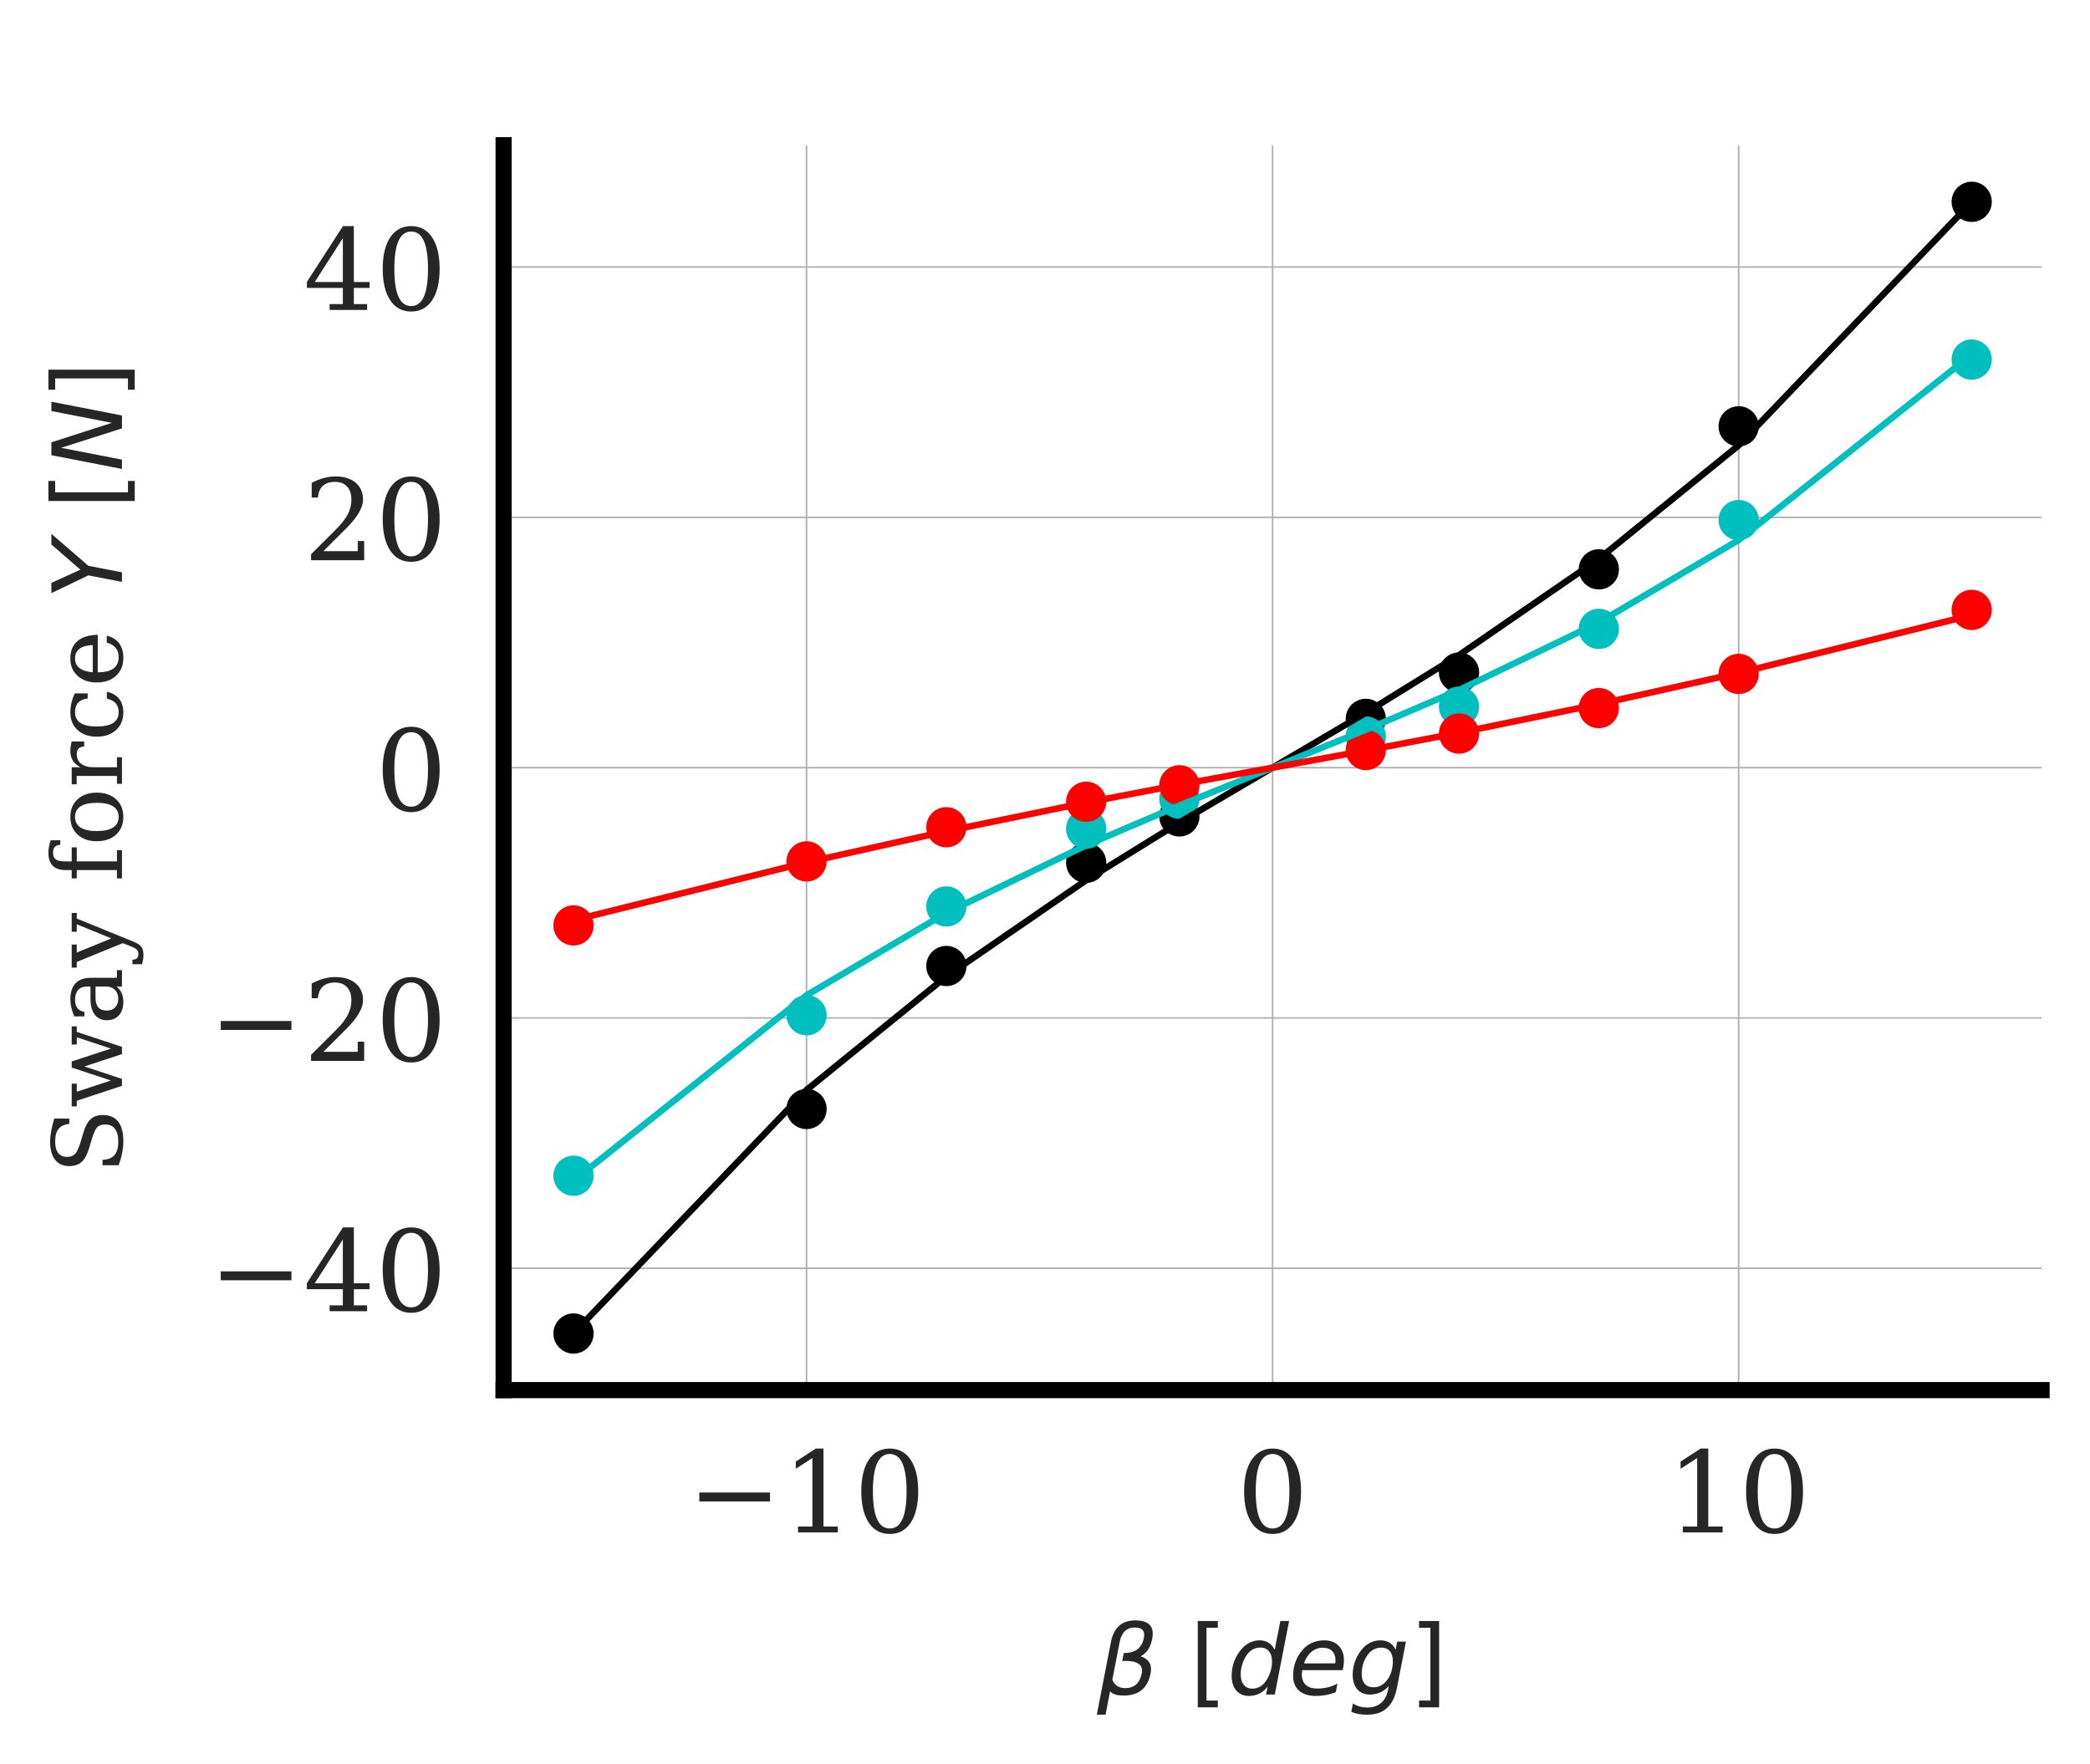
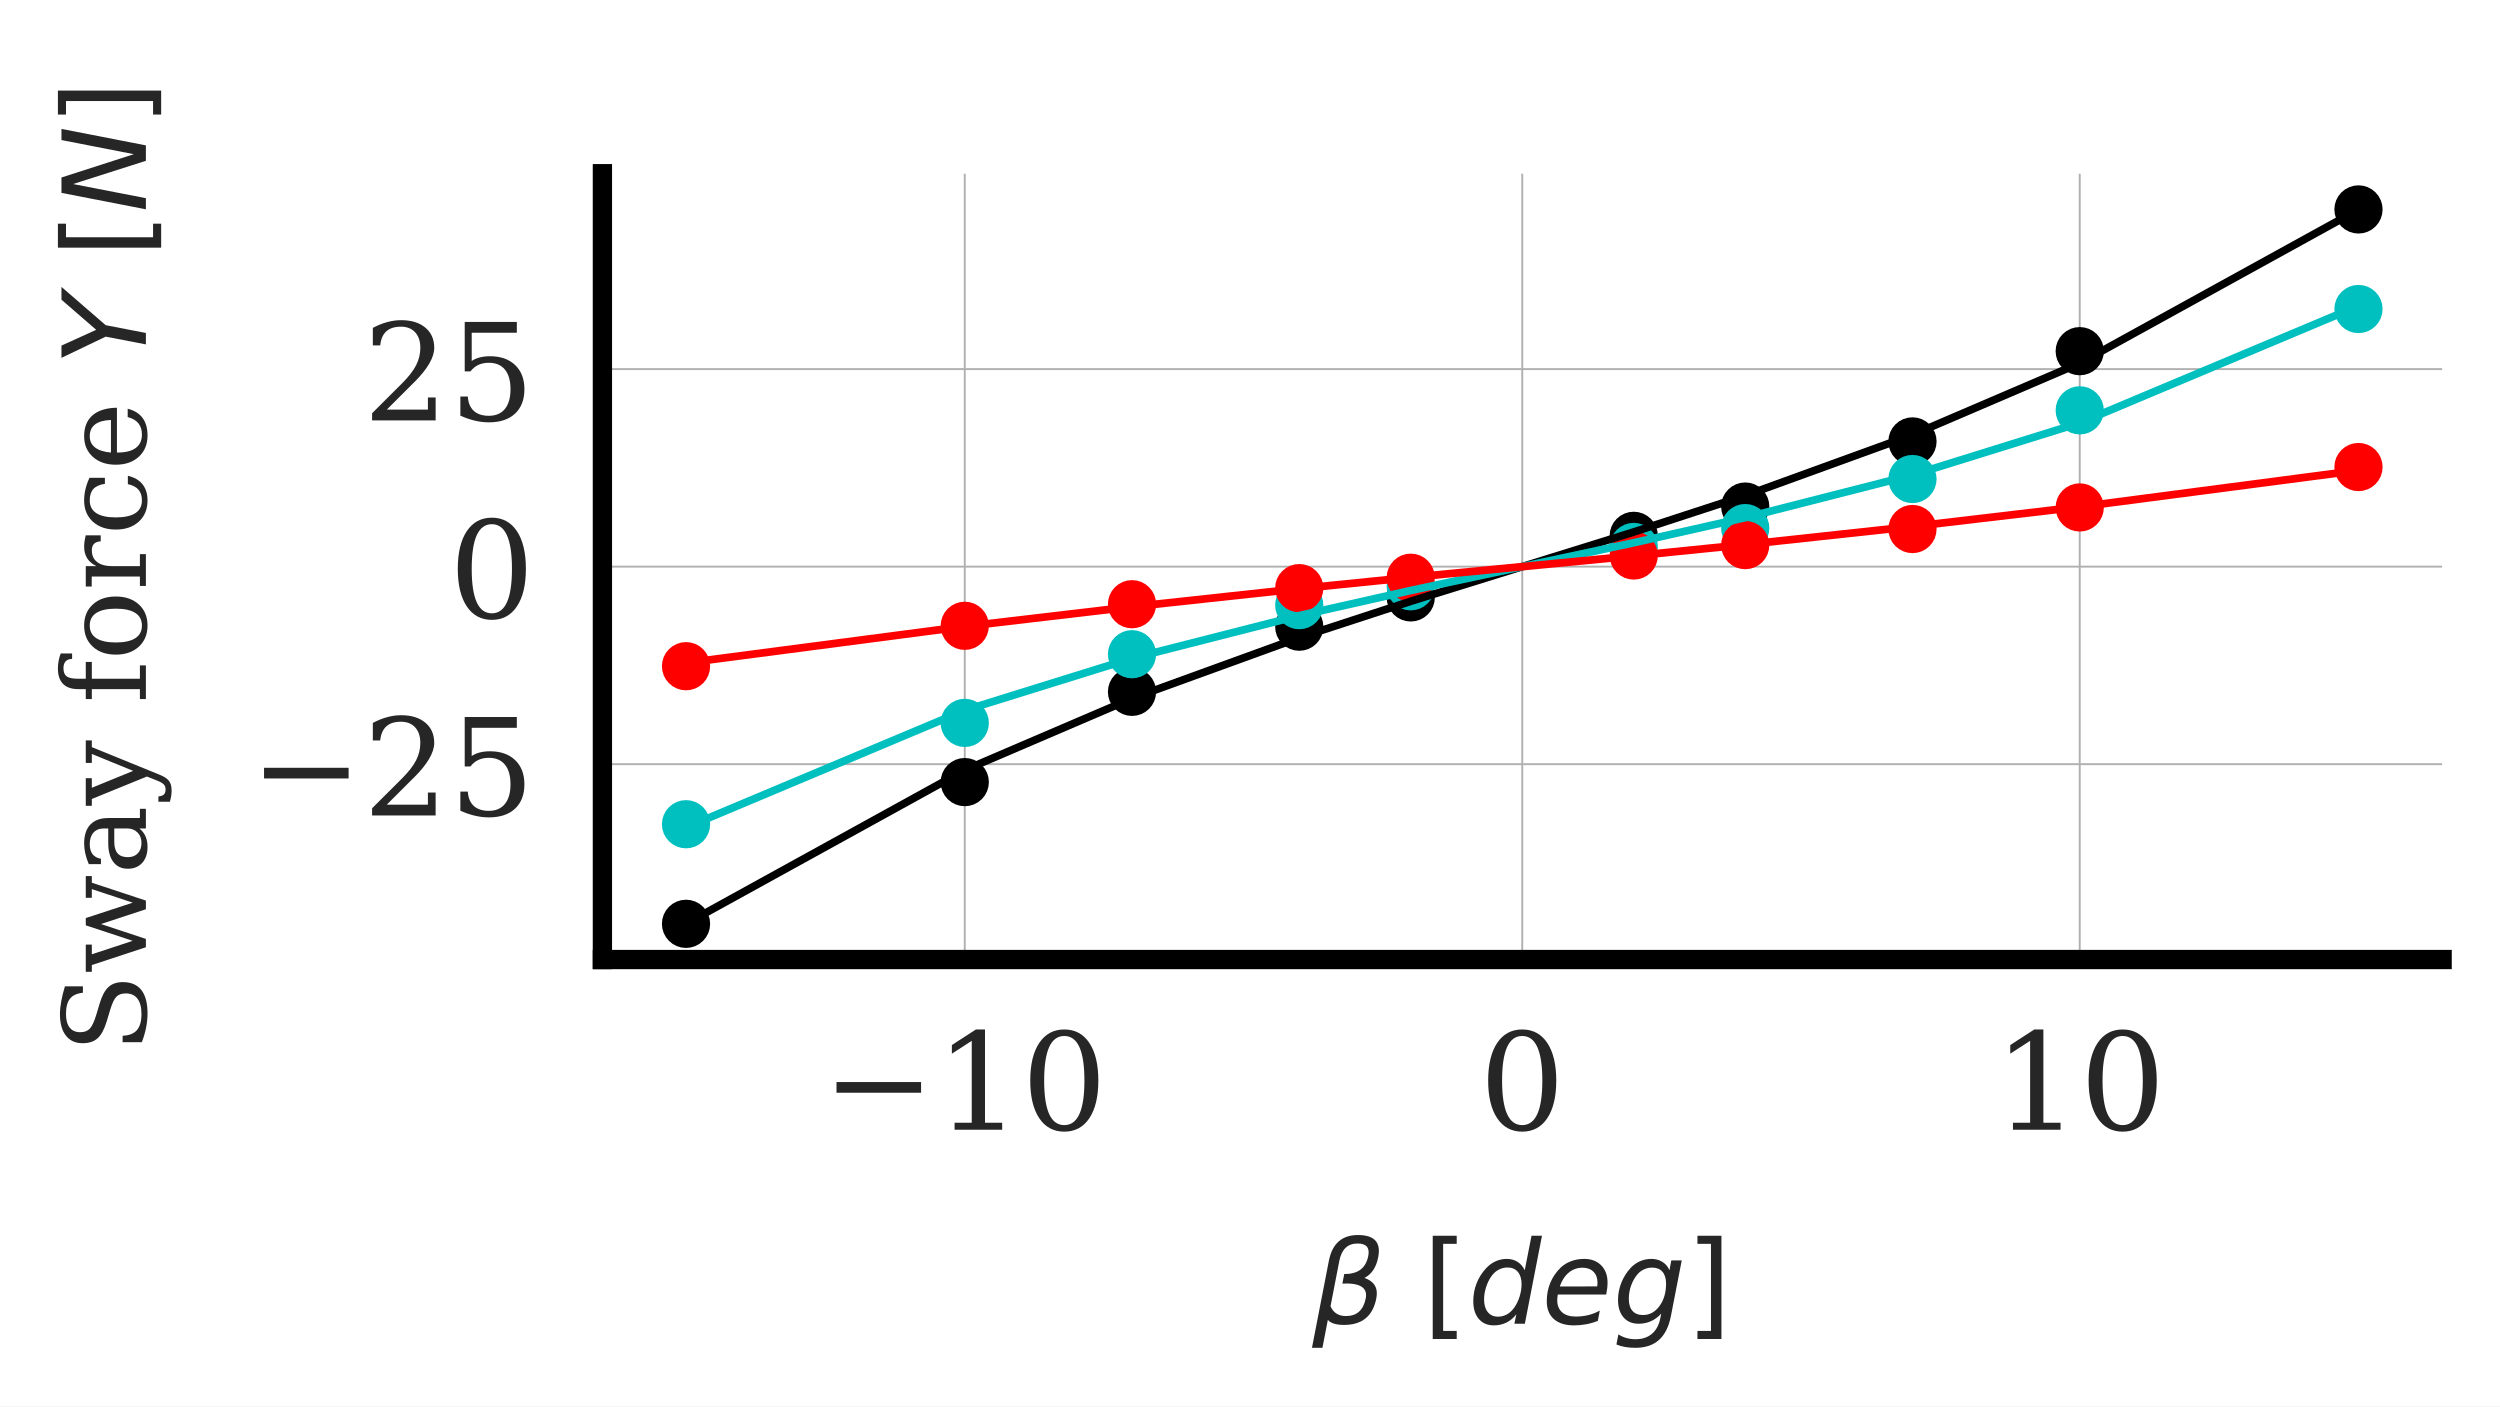
- <svg xmlns="http://www.w3.org/2000/svg" xmlns:xlink="http://www.w3.org/1999/xlink" width="129.54pt" height="109.312pt" viewBox="0 0 129.54 109.312" version="1.1">
+ <svg xmlns="http://www.w3.org/2000/svg" xmlns:xlink="http://www.w3.org/1999/xlink" width="129.54pt" height="72.874pt" viewBox="0 0 129.54 72.874" version="1.1">
  <defs>
    <style type="text/css">*{stroke-linejoin: round; stroke-linecap: butt}</style>
  </defs>
  <g id="figure_1">
    <g id="patch_1">
-       <path d="M 0 109.312  L 129.54 109.312  L 129.54 0  L 0 0  z " style="fill: #ffffff" />
+       <path d="M 0 72.874  L 129.54 72.874  L 129.54 0  L 0 0  z " style="fill: #ffffff" />
    </g>
    <g id="axes_1">
      <g id="patch_2">
-         <path d="M 31.214 86.157  L 126.54 86.157  L 126.54 9.001  L 31.214 9.001  z " style="fill: #ffffff" />
+         <path d="M 31.214 49.719  L 126.54 49.719  L 126.54 9.001  L 31.214 9.001  z " style="fill: #ffffff" />
      </g>
      <g id="matplotlib.axis_1">
        <g id="xtick_1">
          <g id="line2d_1">
-             <path d="M 49.99 86.157  L 49.99 9.001  " clip-path="url(#p5ebe70a305)" style="fill: none; stroke: #b0b0b0; stroke-width: 0.1; stroke-linecap: round" />
+             <path d="M 49.99 49.719  L 49.99 9.001  " clip-path="url(#pfb5cd82ca6)" style="fill: none; stroke: #b0b0b0; stroke-width: 0.1; stroke-linecap: round" />
          </g>
          <g id="line2d_2" />
          <g id="text_1">
-             <g style="fill: #262626" transform="translate(42.60321 94.97553) scale(0.07 -0.07)">
+             <g style="fill: #262626" transform="translate(42.60321 58.53835) scale(0.07 -0.07)">
              <defs>
                <path id="DejaVuSerif-2212" d="M 678 2259  L 4684 2259  L 4684 1753  L 678 1753  L 678 2259  z " transform="scale(0.015625)" />
                <path id="DejaVuSerif-31" d="M 909 0  L 909 331  L 1722 331  L 1722 4213  L 781 3603  L 781 4013  L 1919 4750  L 2350 4750  L 2350 331  L 3163 331  L 3163 0  L 909 0  z " transform="scale(0.015625)" />
                <path id="DejaVuSerif-30" d="M 2034 219  Q 2513 219 2750 744  Q 2988 1269 2988 2328  Q 2988 3391 2750 3916  Q 2513 4441 2034 4441  Q 1556 4441 1318 3916  Q 1081 3391 1081 2328  Q 1081 1269 1318 744  Q 1556 219 2034 219  z M 2034 -91  Q 1275 -91 848 546  Q 422 1184 422 2328  Q 422 3475 848 4112  Q 1275 4750 2034 4750  Q 2797 4750 3222 4112  Q 3647 3475 3647 2328  Q 3647 1184 3222 546  Q 2797 -91 2034 -91  z " transform="scale(0.015625)" />
              </defs>
              <use xlink:href="#DejaVuSerif-2212" />
              <use xlink:href="#DejaVuSerif-31" x="83.789" />
              <use xlink:href="#DejaVuSerif-30" x="147.412" />
            </g>
          </g>
        </g>
        <g id="xtick_2">
          <g id="line2d_3">
-             <path d="M 78.877 86.157  L 78.877 9.001  " clip-path="url(#p5ebe70a305)" style="fill: none; stroke: #b0b0b0; stroke-width: 0.1; stroke-linecap: round" />
+             <path d="M 78.877 49.719  L 78.877 9.001  " clip-path="url(#pfb5cd82ca6)" style="fill: none; stroke: #b0b0b0; stroke-width: 0.1; stroke-linecap: round" />
          </g>
          <g id="line2d_4" />
          <g id="text_2">
-             <g style="fill: #262626" transform="translate(76.64965 94.97553) scale(0.07 -0.07)">
+             <g style="fill: #262626" transform="translate(76.64965 58.53835) scale(0.07 -0.07)">
              <use xlink:href="#DejaVuSerif-30" />
            </g>
          </g>
        </g>
        <g id="xtick_3">
          <g id="line2d_5">
-             <path d="M 107.763 86.157  L 107.763 9.001  " clip-path="url(#p5ebe70a305)" style="fill: none; stroke: #b0b0b0; stroke-width: 0.1; stroke-linecap: round" />
+             <path d="M 107.763 49.719  L 107.763 9.001  " clip-path="url(#pfb5cd82ca6)" style="fill: none; stroke: #b0b0b0; stroke-width: 0.1; stroke-linecap: round" />
          </g>
          <g id="line2d_6" />
          <g id="text_3">
-             <g style="fill: #262626" transform="translate(103.3094 94.97553) scale(0.07 -0.07)">
+             <g style="fill: #262626" transform="translate(103.3094 58.53835) scale(0.07 -0.07)">
              <use xlink:href="#DejaVuSerif-31" />
              <use xlink:href="#DejaVuSerif-30" x="63.623" />
            </g>
          </g>
        </g>
        <g id="text_4">
-           <g style="fill: #262626" transform="translate(67.98652 105.0513) scale(0.06 -0.06)">
+           <g style="fill: #262626" transform="translate(67.98652 68.61413) scale(0.06 -0.06)">
            <defs>
              <path id="DejaVuSans-Oblique-3b2" d="M 872 216  L 572 -1331  L -6 -1331  L 928 3478  Q 1206 4903 2538 4903  Q 3888 4903 3659 3700  Q 3503 2844 2894 2531  Q 3713 2250 3553 1416  Q 3272 -69 1759 -66  Q 1097 -63 872 216  z M 1019 966  Q 1259 422 1875 425  Q 2775 425 2966 1406  Q 3138 2288 1675 2219  L 1778 2750  Q 2909 2731 3106 3750  Q 3241 4438 2509 4434  Q 1691 4434 1503 3459  L 1019 966  z " transform="scale(0.015625)" />
              <path id="DejaVuSerif-20" transform="scale(0.015625)" />
              <path id="DejaVuSans-5b" d="M 550 4863  L 1875 4863  L 1875 4416  L 1125 4416  L 1125 -397  L 1875 -397  L 1875 -844  L 550 -844  L 550 4863  z " transform="scale(0.015625)" />
              <path id="DejaVuSans-Oblique-64" d="M 2675 525  Q 2444 222 2128 65  Q 1813 -91 1428 -91  Q 903 -91 598 267  Q 294 625 294 1247  Q 294 1766 478 2236  Q 663 2706 1013 3078  Q 1244 3325 1534 3454  Q 1825 3584 2144 3584  Q 2481 3584 2739 3421  Q 2997 3259 3138 2956  L 3513 4863  L 4091 4863  L 3144 0  L 2566 0  L 2675 525  z M 891 1350  Q 891 897 1095 644  Q 1300 391 1663 391  Q 1931 391 2161 520  Q 2391 650 2566 903  Q 2750 1166 2856 1509  Q 2963 1853 2963 2188  Q 2963 2622 2758 2865  Q 2553 3109 2194 3109  Q 1922 3109 1687 2981  Q 1453 2853 1288 2613  Q 1106 2353 998 2009  Q 891 1666 891 1350  z " transform="scale(0.015625)" />
              <path id="DejaVuSans-Oblique-65" d="M 3078 2063  Q 3088 2113 3092 2166  Q 3097 2219 3097 2272  Q 3097 2653 2873 2875  Q 2650 3097 2266 3097  Q 1838 3097 1509 2826  Q 1181 2556 1013 2059  L 3078 2063  z M 3578 1613  L 903 1613  Q 884 1494 878 1425  Q 872 1356 872 1306  Q 872 872 1139 634  Q 1406 397 1894 397  Q 2269 397 2603 481  Q 2938 566 3225 728  L 3116 159  Q 2806 34 2476 -28  Q 2147 -91 1806 -91  Q 1078 -91 686 257  Q 294 606 294 1247  Q 294 1794 489 2264  Q 684 2734 1063 3103  Q 1306 3334 1642 3459  Q 1978 3584 2356 3584  Q 2950 3584 3301 3228  Q 3653 2872 3653 2272  Q 3653 2128 3634 1964  Q 3616 1800 3578 1613  z " transform="scale(0.015625)" />
              <path id="DejaVuSans-Oblique-67" d="M 3816 3500  L 3219 434  Q 3047 -456 2561 -893  Q 2075 -1331 1253 -1331  Q 950 -1331 690 -1286  Q 431 -1241 206 -1147  L 313 -588  Q 525 -725 762 -790  Q 1000 -856 1269 -856  Q 1816 -856 2167 -557  Q 2519 -259 2631 300  L 2681 563  Q 2441 288 2122 144  Q 1803 0 1434 0  Q 903 0 598 351  Q 294 703 294 1319  Q 294 1803 478 2267  Q 663 2731 997 3091  Q 1219 3328 1514 3456  Q 1809 3584 2131 3584  Q 2484 3584 2746 3420  Q 3009 3256 3138 2956  L 3238 3500  L 3816 3500  z M 2950 2216  Q 2950 2641 2750 2872  Q 2550 3103 2181 3103  Q 1953 3103 1747 3012  Q 1541 2922 1394 2759  Q 1156 2491 1023 2127  Q 891 1763 891 1375  Q 891 944 1092 712  Q 1294 481 1672 481  Q 2219 481 2584 976  Q 2950 1472 2950 2216  z " transform="scale(0.015625)" />
              <path id="DejaVuSans-5d" d="M 1947 4863  L 1947 -844  L 622 -844  L 622 -397  L 1369 -397  L 1369 4416  L 622 4416  L 622 4863  L 1947 4863  z " transform="scale(0.015625)" />
            </defs>
            <use xlink:href="#DejaVuSans-Oblique-3b2" transform="translate(0 0.390625)" />
            <use xlink:href="#DejaVuSerif-20" transform="translate(63.81836 0.390625)" />
            <use xlink:href="#DejaVuSans-5b" transform="translate(95.60547 0.390625)" />
            <use xlink:href="#DejaVuSans-Oblique-64" transform="translate(134.6191 0.390625)" />
            <use xlink:href="#DejaVuSans-Oblique-65" transform="translate(198.0957 0.390625)" />
            <use xlink:href="#DejaVuSans-Oblique-67" transform="translate(259.6191 0.390625)" />
            <use xlink:href="#DejaVuSans-5d" transform="translate(323.0957 0.390625)" />
          </g>
        </g>
      </g>
      <g id="matplotlib.axis_2">
        <g id="ytick_1">
          <g id="line2d_7">
-             <path d="M 31.214 78.608  L 126.54 78.608  " clip-path="url(#p5ebe70a305)" style="fill: none; stroke: #b0b0b0; stroke-width: 0.1; stroke-linecap: round" />
+             <path d="M 31.214 39.595  L 126.54 39.595  " clip-path="url(#pfb5cd82ca6)" style="fill: none; stroke: #b0b0b0; stroke-width: 0.1; stroke-linecap: round" />
          </g>
          <g id="line2d_8" />
          <g id="text_5">
-             <g style="fill: #262626" transform="translate(12.94024 81.26784) scale(0.07 -0.07)">
-               <defs>
-                 <path id="DejaVuSerif-34" d="M 2234 1581  L 2234 4063  L 641 1581  L 2234 1581  z M 3609 0  L 1484 0  L 1484 331  L 2234 331  L 2234 1247  L 197 1247  L 197 1588  L 2241 4750  L 2859 4750  L 2859 1581  L 3750 1581  L 3750 1247  L 2859 1247  L 2859 331  L 3609 331  L 3609 0  z " transform="scale(0.015625)" />
-               </defs>
-               <use xlink:href="#DejaVuSerif-2212" />
-               <use xlink:href="#DejaVuSerif-34" x="83.789" />
-               <use xlink:href="#DejaVuSerif-30" x="147.412" />
-             </g>
-           </g>
-         </g>
-         <g id="ytick_2">
-           <g id="line2d_9">
-             <path d="M 31.214 63.094  L 126.54 63.094  " clip-path="url(#p5ebe70a305)" style="fill: none; stroke: #b0b0b0; stroke-width: 0.1; stroke-linecap: round" />
-           </g>
-           <g id="line2d_10" />
-           <g id="text_6">
-             <g style="fill: #262626" transform="translate(12.94024 65.75298) scale(0.07 -0.07)">
+             <g style="fill: #262626" transform="translate(12.94024 42.25441) scale(0.07 -0.07)">
              <defs>
                <path id="DejaVuSerif-32" d="M 819 3553  L 469 3553  L 469 4384  Q 803 4563 1142 4656  Q 1481 4750 1806 4750  Q 2534 4750 2956 4397  Q 3378 4044 3378 3438  Q 3378 2753 2422 1800  Q 2347 1728 2309 1691  L 1131 513  L 3078 513  L 3078 1088  L 3444 1088  L 3444 0  L 434 0  L 434 341  L 1850 1753  Q 2319 2222 2519 2614  Q 2719 3006 2719 3438  Q 2719 3909 2473 4175  Q 2228 4441 1797 4441  Q 1350 4441 1106 4219  Q 863 3997 819 3553  z " transform="scale(0.015625)" />
+                 <path id="DejaVuSerif-35" d="M 3219 4666  L 3219 4153  L 1081 4153  L 1081 2816  Q 1244 2928 1461 2984  Q 1678 3041 1947 3041  Q 2703 3041 3140 2622  Q 3578 2203 3578 1478  Q 3578 738 3136 323  Q 2694 -91 1894 -91  Q 1572 -91 1234 -12  Q 897 66 544 225  L 544 1131  L 897 1131  Q 925 688 1179 453  Q 1434 219 1894 219  Q 2388 219 2653 544  Q 2919 869 2919 1478  Q 2919 2084 2655 2407  Q 2391 2731 1894 2731  Q 1613 2731 1398 2631  Q 1184 2531 1019 2322  L 750 2322  L 750 4666  L 3219 4666  z " transform="scale(0.015625)" />
              </defs>
              <use xlink:href="#DejaVuSerif-2212" />
              <use xlink:href="#DejaVuSerif-32" x="83.789" />
-               <use xlink:href="#DejaVuSerif-30" x="147.412" />
+               <use xlink:href="#DejaVuSerif-35" x="147.412" />
+             </g>
+           </g>
+         </g>
+         <g id="ytick_2">
+           <g id="line2d_9">
+             <path d="M 31.214 29.36  L 126.54 29.36  " clip-path="url(#pfb5cd82ca6)" style="fill: none; stroke: #b0b0b0; stroke-width: 0.1; stroke-linecap: round" />
+           </g>
+           <g id="line2d_10" />
+           <g id="text_6">
+             <g style="fill: #262626" transform="translate(23.25977 32.01953) scale(0.07 -0.07)">
+               <use xlink:href="#DejaVuSerif-30" />
            </g>
          </g>
        </g>
        <g id="ytick_3">
          <g id="line2d_11">
-             <path d="M 31.214 47.579  L 126.54 47.579  " clip-path="url(#p5ebe70a305)" style="fill: none; stroke: #b0b0b0; stroke-width: 0.1; stroke-linecap: round" />
+             <path d="M 31.214 19.125  L 126.54 19.125  " clip-path="url(#pfb5cd82ca6)" style="fill: none; stroke: #b0b0b0; stroke-width: 0.1; stroke-linecap: round" />
          </g>
          <g id="line2d_12" />
          <g id="text_7">
-             <g style="fill: #262626" transform="translate(23.25977 50.23812) scale(0.07 -0.07)">
-               <use xlink:href="#DejaVuSerif-30" />
-             </g>
-           </g>
-         </g>
-         <g id="ytick_4">
-           <g id="line2d_13">
-             <path d="M 31.214 32.064  L 126.54 32.064  " clip-path="url(#p5ebe70a305)" style="fill: none; stroke: #b0b0b0; stroke-width: 0.1; stroke-linecap: round" />
-           </g>
-           <g id="line2d_14" />
-           <g id="text_8">
-             <g style="fill: #262626" transform="translate(18.80602 34.72327) scale(0.07 -0.07)">
+             <g style="fill: #262626" transform="translate(18.80602 21.78465) scale(0.07 -0.07)">
              <use xlink:href="#DejaVuSerif-32" />
-               <use xlink:href="#DejaVuSerif-30" x="63.623" />
-             </g>
-           </g>
-         </g>
-         <g id="ytick_5">
-           <g id="line2d_15">
-             <path d="M 31.214 16.549  L 126.54 16.549  " clip-path="url(#p5ebe70a305)" style="fill: none; stroke: #b0b0b0; stroke-width: 0.1; stroke-linecap: round" />
-           </g>
-           <g id="line2d_16" />
-           <g id="text_9">
-             <g style="fill: #262626" transform="translate(18.80602 19.20841) scale(0.07 -0.07)">
-               <use xlink:href="#DejaVuSerif-34" />
-               <use xlink:href="#DejaVuSerif-30" x="63.623" />
-             </g>
-           </g>
-         </g>
-         <g id="text_10">
-           <g style="fill: #262626" transform="translate(7.56024 72.77867) rotate(-90) scale(0.06 -0.06)">
+               <use xlink:href="#DejaVuSerif-35" x="63.623" />
+             </g>
+           </g>
+         </g>
+         <g id="text_8">
+           <g style="fill: #262626" transform="translate(7.56024 54.56008) rotate(-90) scale(0.06 -0.06)">
            <defs>
              <path id="DejaVuSerif-53" d="M 594 225  L 594 1288  L 953 1284  Q 969 753 1261 498  Q 1553 244 2150 244  Q 2706 244 2998 464  Q 3291 684 3291 1106  Q 3291 1444 3114 1625  Q 2938 1806 2369 1978  L 1753 2163  Q 1084 2366 811 2669  Q 538 2972 538 3500  Q 538 4094 959 4422  Q 1381 4750 2144 4750  Q 2469 4750 2856 4679  Q 3244 4609 3681 4475  L 3681 3481  L 3328 3481  Q 3275 3975 2998 4195  Q 2722 4416 2156 4416  Q 1663 4416 1405 4214  Q 1147 4013 1147 3628  Q 1147 3294 1340 3103  Q 1534 2913 2163 2725  L 2741 2553  Q 3375 2363 3645 2067  Q 3916 1772 3916 1275  Q 3916 597 3481 253  Q 3047 -91 2188 -91  Q 1803 -91 1404 -12  Q 1006 66 594 225  z " transform="scale(0.015625)" />
              <path id="DejaVuSerif-77" d="M 3072 3322  L 3922 728  L 4672 2988  L 4191 2988  L 4191 3322  L 5394 3322  L 5394 2988  L 5025 2988  L 4038 0  L 3559 0  L 2741 2484  L 1919 0  L 1459 0  L 475 2988  L 103 2988  L 103 3322  L 1606 3322  L 1606 2988  L 1069 2988  L 1813 728  L 2669 3322  L 3072 3322  z " transform="scale(0.015625)" />
              <path id="DejaVuSerif-61" d="M 2547 1044  L 2547 1747  L 1806 1747  Q 1378 1747 1168 1562  Q 959 1378 959 997  Q 959 650 1171 447  Q 1384 244 1747 244  Q 2106 244 2326 466  Q 2547 688 2547 1044  z M 3122 2075  L 3122 331  L 3634 331  L 3634 0  L 2547 0  L 2547 359  Q 2356 128 2106 18  Q 1856 -91 1522 -91  Q 969 -91 644 203  Q 319 497 319 997  Q 319 1513 691 1797  Q 1063 2081 1741 2081  L 2547 2081  L 2547 2309  Q 2547 2688 2317 2895  Q 2088 3103 1672 3103  Q 1328 3103 1125 2947  Q 922 2791 872 2484  L 575 2484  L 575 3156  Q 875 3284 1158 3348  Q 1441 3413 1709 3413  Q 2400 3413 2761 3070  Q 3122 2728 3122 2075  z " transform="scale(0.015625)" />
              <path id="DejaVuSerif-79" d="M 1381 -609  L 1600 -56  L 359 2988  L -19 2988  L -19 3322  L 1509 3322  L 1509 2988  L 978 2988  L 1913 703  L 2847 2988  L 2350 2988  L 2350 3322  L 3597 3322  L 3597 2988  L 3225 2988  L 1703 -750  Q 1547 -1138 1356 -1280  Q 1166 -1422 819 -1422  Q 672 -1422 517 -1397  Q 363 -1372 206 -1325  L 206 -691  L 500 -691  Q 519 -903 608 -995  Q 697 -1088 884 -1088  Q 1056 -1088 1161 -992  Q 1266 -897 1381 -609  z " transform="scale(0.015625)" />
              <path id="DejaVuSerif-66" d="M 2753 4078  L 2450 4078  Q 2447 4313 2317 4434  Q 2188 4556 1941 4556  Q 1619 4556 1487 4379  Q 1356 4203 1356 3750  L 1356 3322  L 2284 3322  L 2284 2988  L 1356 2988  L 1356 331  L 2094 331  L 2094 0  L 231 0  L 231 331  L 781 331  L 781 2988  L 231 2988  L 231 3322  L 781 3322  L 781 3738  Q 781 4294 1070 4578  Q 1359 4863 1919 4863  Q 2128 4863 2337 4825  Q 2547 4788 2753 4709  L 2753 4078  z " transform="scale(0.015625)" />
              <path id="DejaVuSerif-6f" d="M 1925 219  Q 2388 219 2623 584  Q 2859 950 2859 1663  Q 2859 2375 2623 2739  Q 2388 3103 1925 3103  Q 1463 3103 1227 2739  Q 991 2375 991 1663  Q 991 950 1228 584  Q 1466 219 1925 219  z M 1925 -91  Q 1200 -91 759 389  Q 319 869 319 1663  Q 319 2456 758 2934  Q 1197 3413 1925 3413  Q 2653 3413 3092 2934  Q 3531 2456 3531 1663  Q 3531 869 3092 389  Q 2653 -91 1925 -91  z " transform="scale(0.015625)" />
              <path id="DejaVuSerif-72" d="M 3059 3328  L 3059 2497  L 2728 2497  Q 2713 2744 2591 2866  Q 2469 2988 2234 2988  Q 1809 2988 1582 2694  Q 1356 2400 1356 1850  L 1356 331  L 2022 331  L 2022 0  L 263 0  L 263 331  L 781 331  L 781 2994  L 231 2994  L 231 3322  L 1356 3322  L 1356 2731  Q 1525 3078 1790 3245  Q 2056 3413 2438 3413  Q 2578 3413 2733 3391  Q 2888 3369 3059 3328  z " transform="scale(0.015625)" />
              <path id="DejaVuSerif-63" d="M 3291 997  Q 3169 466 2822 187  Q 2475 -91 1925 -91  Q 1200 -91 759 389  Q 319 869 319 1663  Q 319 2459 759 2936  Q 1200 3413 1925 3413  Q 2241 3413 2553 3339  Q 2866 3266 3181 3116  L 3181 2266  L 2847 2266  Q 2781 2703 2561 2903  Q 2341 3103 1931 3103  Q 1466 3103 1228 2742  Q 991 2381 991 1663  Q 991 944 1227 581  Q 1463 219 1931 219  Q 2303 219 2525 412  Q 2747 606 2828 997  L 3291 997  z " transform="scale(0.015625)" />
              <path id="DejaVuSerif-65" d="M 3469 1600  L 991 1600  L 991 1575  Q 991 903 1244 561  Q 1497 219 1991 219  Q 2369 219 2611 417  Q 2853 616 2950 1006  L 3413 1006  Q 3275 459 2904 184  Q 2534 -91 1931 -91  Q 1203 -91 761 389  Q 319 869 319 1663  Q 319 2450 753 2931  Q 1188 3413 1894 3413  Q 2647 3413 3050 2948  Q 3453 2484 3469 1600  z M 2791 1931  Q 2772 2513 2545 2808  Q 2319 3103 1894 3103  Q 1497 3103 1269 2806  Q 1041 2509 991 1931  L 2791 1931  z " transform="scale(0.015625)" />
              <path id="DejaVuSans-Oblique-59" d="M 403 4666  L 1081 4666  L 1953 2747  L 3616 4666  L 4325 4666  L 2209 2222  L 1778 0  L 1147 0  L 1575 2222  L 403 4666  z " transform="scale(0.015625)" />
              <path id="DejaVuSans-Oblique-4e" d="M 1081 4666  L 1931 4666  L 3219 666  L 4000 4666  L 4616 4666  L 3706 0  L 2853 0  L 1569 4025  L 788 0  L 172 0  L 1081 4666  z " transform="scale(0.015625)" />
            </defs>
            <use xlink:href="#DejaVuSerif-53" transform="translate(0 0.015625)" />
            <use xlink:href="#DejaVuSerif-77" transform="translate(68.50586 0.015625)" />
            <use xlink:href="#DejaVuSerif-61" transform="translate(154.1016 0.015625)" />
            <use xlink:href="#DejaVuSerif-79" transform="translate(213.7207 0.015625)" />
            <use xlink:href="#DejaVuSerif-20" transform="translate(270.2148 0.015625)" />
            <use xlink:href="#DejaVuSerif-66" transform="translate(302.002 0.015625)" />
            <use xlink:href="#DejaVuSerif-6f" transform="translate(339.0137 0.015625)" />
            <use xlink:href="#DejaVuSerif-72" transform="translate(399.2188 0.015625)" />
            <use xlink:href="#DejaVuSerif-63" transform="translate(447.0215 0.015625)" />
            <use xlink:href="#DejaVuSerif-65" transform="translate(503.0273 0.015625)" />
            <use xlink:href="#DejaVuSerif-20" transform="translate(562.207 0.015625)" />
            <use xlink:href="#DejaVuSans-Oblique-59" transform="translate(593.9941 0.015625)" />
            <use xlink:href="#DejaVuSerif-20" transform="translate(655.0781 0.015625)" />
            <use xlink:href="#DejaVuSans-5b" transform="translate(686.8652 0.015625)" />
            <use xlink:href="#DejaVuSans-Oblique-4e" transform="translate(725.8789 0.015625)" />
            <use xlink:href="#DejaVuSans-5d" transform="translate(800.6836 0.015625)" />
          </g>
        </g>
      </g>
+       <g id="line2d_13">
+         <defs>
+           <path id="m2be2bae7e8" d="M 0 0.75  C 0.199 0.75 0.39 0.671 0.53 0.53  C 0.671 0.39 0.75 0.199 0.75 0  C 0.75 -0.199 0.671 -0.39 0.53 -0.53  C 0.39 -0.671 0.199 -0.75 0 -0.75  C -0.199 -0.75 -0.39 -0.671 -0.53 -0.53  C -0.671 -0.39 -0.75 -0.199 -0.75 0  C -0.75 0.199 -0.671 0.39 -0.53 0.53  C -0.39 0.671 -0.199 0.75 0 0.75  z " style="stroke: #000000" />
+         </defs>
+         <g clip-path="url(#pfb5cd82ca6)">
+           <use xlink:href="#m2be2bae7e8" x="35.547" y="47.869" style="stroke: #000000" />
+           <use xlink:href="#m2be2bae7e8" x="49.99" y="40.525" style="stroke: #000000" />
+           <use xlink:href="#m2be2bae7e8" x="58.656" y="35.848" style="stroke: #000000" />
+           <use xlink:href="#m2be2bae7e8" x="67.322" y="32.472" style="stroke: #000000" />
+           <use xlink:href="#m2be2bae7e8" x="73.099" y="30.955" style="stroke: #000000" />
+           <use xlink:href="#m2be2bae7e8" x="84.654" y="27.765" style="stroke: #000000" />
+           <use xlink:href="#m2be2bae7e8" x="90.431" y="26.248" style="stroke: #000000" />
+           <use xlink:href="#m2be2bae7e8" x="99.097" y="22.873" style="stroke: #000000" />
+           <use xlink:href="#m2be2bae7e8" x="107.763" y="18.196" style="stroke: #000000" />
+           <use xlink:href="#m2be2bae7e8" x="122.207" y="10.852" style="stroke: #000000" />
+         </g>
+       </g>
+       <g id="line2d_14">
+         <defs>
+           <path id="mdebd7c19d4" d="M 0 0.75  C 0.199 0.75 0.39 0.671 0.53 0.53  C 0.671 0.39 0.75 0.199 0.75 0  C 0.75 -0.199 0.671 -0.39 0.53 -0.53  C 0.39 -0.671 0.199 -0.75 0 -0.75  C -0.199 -0.75 -0.39 -0.671 -0.53 -0.53  C -0.671 -0.39 -0.75 -0.199 -0.75 0  C -0.75 0.199 -0.671 0.39 -0.53 0.53  C -0.39 0.671 -0.199 0.75 0 0.75  z " style="stroke: #00bfbf" />
+         </defs>
+         <g clip-path="url(#pfb5cd82ca6)">
+           <use xlink:href="#mdebd7c19d4" x="35.547" y="42.708" style="fill: #00bfbf; stroke: #00bfbf" />
+           <use xlink:href="#mdebd7c19d4" x="49.99" y="37.458" style="fill: #00bfbf; stroke: #00bfbf" />
+           <use xlink:href="#mdebd7c19d4" x="58.656" y="33.899" style="fill: #00bfbf; stroke: #00bfbf" />
+           <use xlink:href="#mdebd7c19d4" x="67.322" y="31.357" style="fill: #00bfbf; stroke: #00bfbf" />
+           <use xlink:href="#mdebd7c19d4" x="73.099" y="30.379" style="fill: #00bfbf; stroke: #00bfbf" />
+           <use xlink:href="#mdebd7c19d4" x="84.654" y="28.341" style="fill: #00bfbf; stroke: #00bfbf" />
+           <use xlink:href="#mdebd7c19d4" x="90.431" y="27.363" style="fill: #00bfbf; stroke: #00bfbf" />
+           <use xlink:href="#mdebd7c19d4" x="99.097" y="24.821" style="fill: #00bfbf; stroke: #00bfbf" />
+           <use xlink:href="#mdebd7c19d4" x="107.763" y="21.262" style="fill: #00bfbf; stroke: #00bfbf" />
+           <use xlink:href="#mdebd7c19d4" x="122.207" y="16.012" style="fill: #00bfbf; stroke: #00bfbf" />
+         </g>
+       </g>
+       <g id="line2d_15">
+         <defs>
+           <path id="ma2eb194d39" d="M 0 0.75  C 0.199 0.75 0.39 0.671 0.53 0.53  C 0.671 0.39 0.75 0.199 0.75 0  C 0.75 -0.199 0.671 -0.39 0.53 -0.53  C 0.39 -0.671 0.199 -0.75 0 -0.75  C -0.199 -0.75 -0.39 -0.671 -0.53 -0.53  C -0.671 -0.39 -0.75 -0.199 -0.75 0  C -0.75 0.199 -0.671 0.39 -0.53 0.53  C -0.39 0.671 -0.199 0.75 0 0.75  z " style="stroke: #ff0000" />
+         </defs>
+         <g clip-path="url(#pfb5cd82ca6)">
+           <use xlink:href="#ma2eb194d39" x="35.547" y="34.52" style="fill: #ff0000; stroke: #ff0000" />
+           <use xlink:href="#ma2eb194d39" x="49.99" y="32.427" style="fill: #ff0000; stroke: #ff0000" />
+           <use xlink:href="#ma2eb194d39" x="58.656" y="31.308" style="fill: #ff0000; stroke: #ff0000" />
+           <use xlink:href="#ma2eb194d39" x="67.322" y="30.475" style="fill: #ff0000; stroke: #ff0000" />
+           <use xlink:href="#ma2eb194d39" x="73.099" y="29.936" style="fill: #ff0000; stroke: #ff0000" />
+           <use xlink:href="#ma2eb194d39" x="84.654" y="28.784" style="fill: #ff0000; stroke: #ff0000" />
+           <use xlink:href="#ma2eb194d39" x="90.431" y="28.245" style="fill: #ff0000; stroke: #ff0000" />
+           <use xlink:href="#ma2eb194d39" x="99.097" y="27.412" style="fill: #ff0000; stroke: #ff0000" />
+           <use xlink:href="#ma2eb194d39" x="107.763" y="26.293" style="fill: #ff0000; stroke: #ff0000" />
+           <use xlink:href="#ma2eb194d39" x="122.207" y="24.2" style="fill: #ff0000; stroke: #ff0000" />
+         </g>
+       </g>
+       <g id="line2d_16">
+         <path d="M 35.547 47.862  L 49.99 39.902  L 58.656 36.188  L 67.322 33.041  L 73.099 31.155  L 84.654 27.565  L 90.431 25.679  L 99.097 22.532  L 107.763 18.818  L 122.207 10.858  " clip-path="url(#pfb5cd82ca6)" style="fill: none; stroke: #000000; stroke-width: 0.4; stroke-linecap: round" />
+       </g>
      <g id="line2d_17">
-         <defs>
-           <path id="m64d607479f" d="M 0 0.75  C 0.199 0.75 0.39 0.671 0.53 0.53  C 0.671 0.39 0.75 0.199 0.75 0  C 0.75 -0.199 0.671 -0.39 0.53 -0.53  C 0.39 -0.671 0.199 -0.75 0 -0.75  C -0.199 -0.75 -0.39 -0.671 -0.53 -0.53  C -0.671 -0.39 -0.75 -0.199 -0.75 0  C -0.75 0.199 -0.671 0.39 -0.53 0.53  C -0.39 0.671 -0.199 0.75 0 0.75  z " style="stroke: #000000" />
-         </defs>
-         <g clip-path="url(#p5ebe70a305)">
-           <use xlink:href="#m64d607479f" x="35.547" y="82.65" style="stroke: #000000" />
-           <use xlink:href="#m64d607479f" x="49.99" y="68.734" style="stroke: #000000" />
-           <use xlink:href="#m64d607479f" x="58.656" y="59.872" style="stroke: #000000" />
-           <use xlink:href="#m64d607479f" x="67.322" y="53.475" style="stroke: #000000" />
-           <use xlink:href="#m64d607479f" x="73.099" y="50.601" style="stroke: #000000" />
-           <use xlink:href="#m64d607479f" x="84.654" y="44.556" style="stroke: #000000" />
-           <use xlink:href="#m64d607479f" x="90.431" y="41.683" style="stroke: #000000" />
-           <use xlink:href="#m64d607479f" x="99.097" y="35.286" style="stroke: #000000" />
-           <use xlink:href="#m64d607479f" x="107.763" y="26.423" style="stroke: #000000" />
-           <use xlink:href="#m64d607479f" x="122.207" y="12.508" style="stroke: #000000" />
-         </g>
+         <path d="M 35.547 42.873  L 49.99 36.805  L 58.656 34.109  L 67.322 31.899  L 73.099 30.597  L 84.654 28.123  L 90.431 26.821  L 99.097 24.611  L 107.763 21.915  L 122.207 15.848  " clip-path="url(#pfb5cd82ca6)" style="fill: none; stroke: #00bfbf; stroke-width: 0.4; stroke-linecap: round" />
      </g>
      <g id="line2d_18">
-         <defs>
-           <path id="mfc01a1dbbc" d="M 0 0.75  C 0.199 0.75 0.39 0.671 0.53 0.53  C 0.671 0.39 0.75 0.199 0.75 0  C 0.75 -0.199 0.671 -0.39 0.53 -0.53  C 0.39 -0.671 0.199 -0.75 0 -0.75  C -0.199 -0.75 -0.39 -0.671 -0.53 -0.53  C -0.671 -0.39 -0.75 -0.199 -0.75 0  C -0.75 0.199 -0.671 0.39 -0.53 0.53  C -0.39 0.671 -0.199 0.75 0 0.75  z " style="stroke: #00bfbf" />
-         </defs>
-         <g clip-path="url(#p5ebe70a305)">
-           <use xlink:href="#mfc01a1dbbc" x="35.547" y="72.871" style="fill: #00bfbf; stroke: #00bfbf" />
-           <use xlink:href="#mfc01a1dbbc" x="49.99" y="62.923" style="fill: #00bfbf; stroke: #00bfbf" />
-           <use xlink:href="#mfc01a1dbbc" x="58.656" y="56.18" style="fill: #00bfbf; stroke: #00bfbf" />
-           <use xlink:href="#mfc01a1dbbc" x="67.322" y="51.363" style="fill: #00bfbf; stroke: #00bfbf" />
-           <use xlink:href="#mfc01a1dbbc" x="73.099" y="49.51" style="fill: #00bfbf; stroke: #00bfbf" />
-           <use xlink:href="#mfc01a1dbbc" x="84.654" y="45.648" style="fill: #00bfbf; stroke: #00bfbf" />
-           <use xlink:href="#mfc01a1dbbc" x="90.431" y="43.795" style="fill: #00bfbf; stroke: #00bfbf" />
-           <use xlink:href="#mfc01a1dbbc" x="99.097" y="38.977" style="fill: #00bfbf; stroke: #00bfbf" />
-           <use xlink:href="#mfc01a1dbbc" x="107.763" y="32.234" style="fill: #00bfbf; stroke: #00bfbf" />
-           <use xlink:href="#mfc01a1dbbc" x="122.207" y="22.286" style="fill: #00bfbf; stroke: #00bfbf" />
-         </g>
-       </g>
-       <g id="line2d_19">
-         <defs>
-           <path id="m66cc433009" d="M 0 0.75  C 0.199 0.75 0.39 0.671 0.53 0.53  C 0.671 0.39 0.75 0.199 0.75 0  C 0.75 -0.199 0.671 -0.39 0.53 -0.53  C 0.39 -0.671 0.199 -0.75 0 -0.75  C -0.199 -0.75 -0.39 -0.671 -0.53 -0.53  C -0.671 -0.39 -0.75 -0.199 -0.75 0  C -0.75 0.199 -0.671 0.39 -0.53 0.53  C -0.39 0.671 -0.199 0.75 0 0.75  z " style="stroke: #ff0000" />
-         </defs>
-         <g clip-path="url(#p5ebe70a305)">
-           <use xlink:href="#m66cc433009" x="35.547" y="57.357" style="fill: #ff0000; stroke: #ff0000" />
-           <use xlink:href="#m66cc433009" x="49.99" y="53.389" style="fill: #ff0000; stroke: #ff0000" />
-           <use xlink:href="#m66cc433009" x="58.656" y="51.27" style="fill: #ff0000; stroke: #ff0000" />
-           <use xlink:href="#m66cc433009" x="67.322" y="49.691" style="fill: #ff0000; stroke: #ff0000" />
-           <use xlink:href="#m66cc433009" x="73.099" y="48.67" style="fill: #ff0000; stroke: #ff0000" />
-           <use xlink:href="#m66cc433009" x="84.654" y="46.487" style="fill: #ff0000; stroke: #ff0000" />
-           <use xlink:href="#m66cc433009" x="90.431" y="45.467" style="fill: #ff0000; stroke: #ff0000" />
-           <use xlink:href="#m66cc433009" x="99.097" y="43.887" style="fill: #ff0000; stroke: #ff0000" />
-           <use xlink:href="#m66cc433009" x="107.763" y="41.768" style="fill: #ff0000; stroke: #ff0000" />
-           <use xlink:href="#m66cc433009" x="122.207" y="37.801" style="fill: #ff0000; stroke: #ff0000" />
-         </g>
-       </g>
-       <g id="line2d_20">
-         <path d="M 35.547 82.637  L 49.99 67.555  L 58.656 60.517  L 67.322 54.554  L 73.099 50.979  L 84.654 44.178  L 90.431 40.604  L 99.097 34.64  L 107.763 27.603  L 122.207 12.52  " clip-path="url(#p5ebe70a305)" style="fill: none; stroke: #000000; stroke-width: 0.4; stroke-linecap: round" />
-       </g>
-       <g id="line2d_21">
-         <path d="M 35.547 73.183  L 49.99 61.685  L 58.656 56.577  L 67.322 52.389  L 73.099 49.922  L 84.654 45.235  L 90.431 42.768  L 99.097 38.58  L 107.763 33.472  L 122.207 21.975  " clip-path="url(#p5ebe70a305)" style="fill: none; stroke: #00bfbf; stroke-width: 0.4; stroke-linecap: round" />
-       </g>
-       <g id="line2d_22">
-         <path d="M 35.547 57.033  L 49.99 53.448  L 58.656 51.518  L 67.322 49.743  L 73.099 48.636  L 84.654 46.521  L 90.431 45.414  L 99.097 43.639  L 107.763 41.709  L 122.207 38.124  " clip-path="url(#p5ebe70a305)" style="fill: none; stroke: #ff0000; stroke-width: 0.4; stroke-linecap: round" />
+         <path d="M 35.547 34.35  L 49.99 32.458  L 58.656 31.439  L 67.322 30.502  L 73.099 29.918  L 84.654 28.802  L 90.431 28.218  L 99.097 27.281  L 107.763 26.262  L 122.207 24.371  " clip-path="url(#pfb5cd82ca6)" style="fill: none; stroke: #ff0000; stroke-width: 0.4; stroke-linecap: round" />
      </g>
      <g id="patch_3">
-         <path d="M 31.214 86.157  L 31.214 9.001  " style="fill: none; stroke: #000000; stroke-linejoin: miter; stroke-linecap: square" />
+         <path d="M 31.214 49.719  L 31.214 9.001  " style="fill: none; stroke: #000000; stroke-linejoin: miter; stroke-linecap: square" />
      </g>
      <g id="patch_4">
-         <path d="M 31.214 86.157  L 126.54 86.157  " style="fill: none; stroke: #000000; stroke-linejoin: miter; stroke-linecap: square" />
+         <path d="M 31.214 49.719  L 126.54 49.719  " style="fill: none; stroke: #000000; stroke-linejoin: miter; stroke-linecap: square" />
      </g>
    </g>
  </g>
  <defs>
-     <clipPath id="p5ebe70a305">
-       <rect x="31.214" y="9.001" width="95.326" height="77.156" />
+     <clipPath id="pfb5cd82ca6">
+       <rect x="31.214" y="9.001" width="95.326" height="40.719" />
    </clipPath>
  </defs>
</svg>
